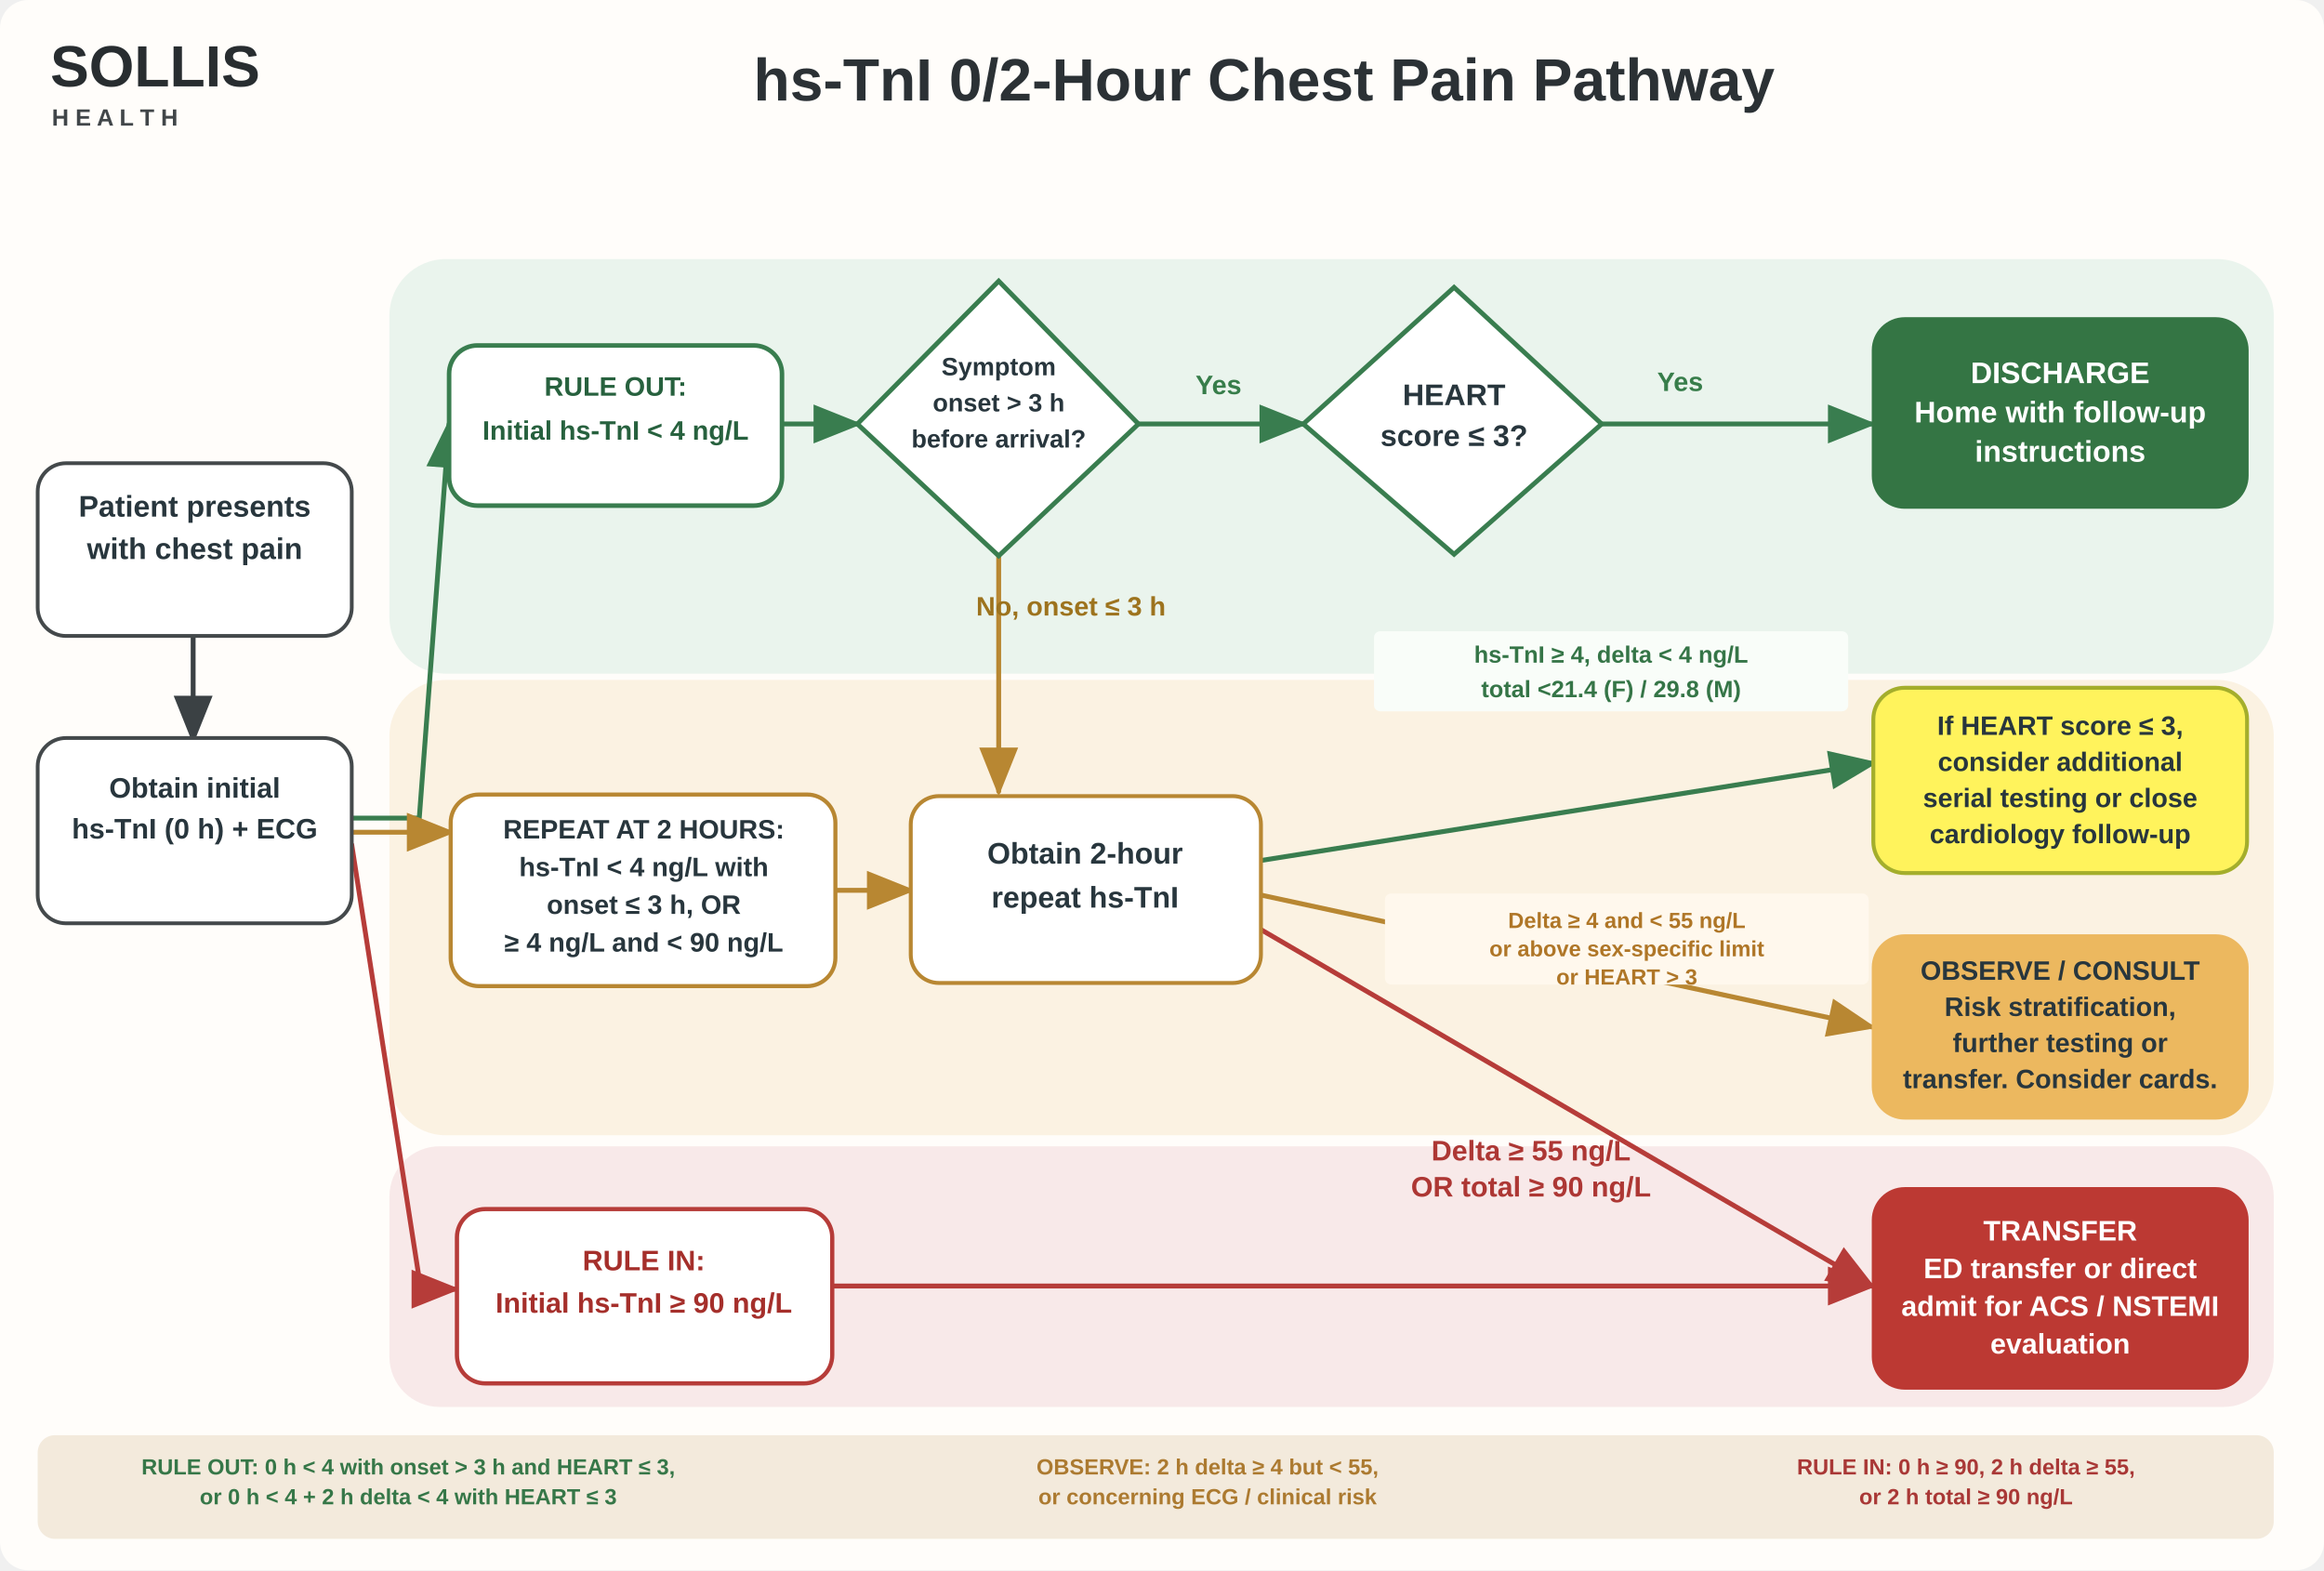
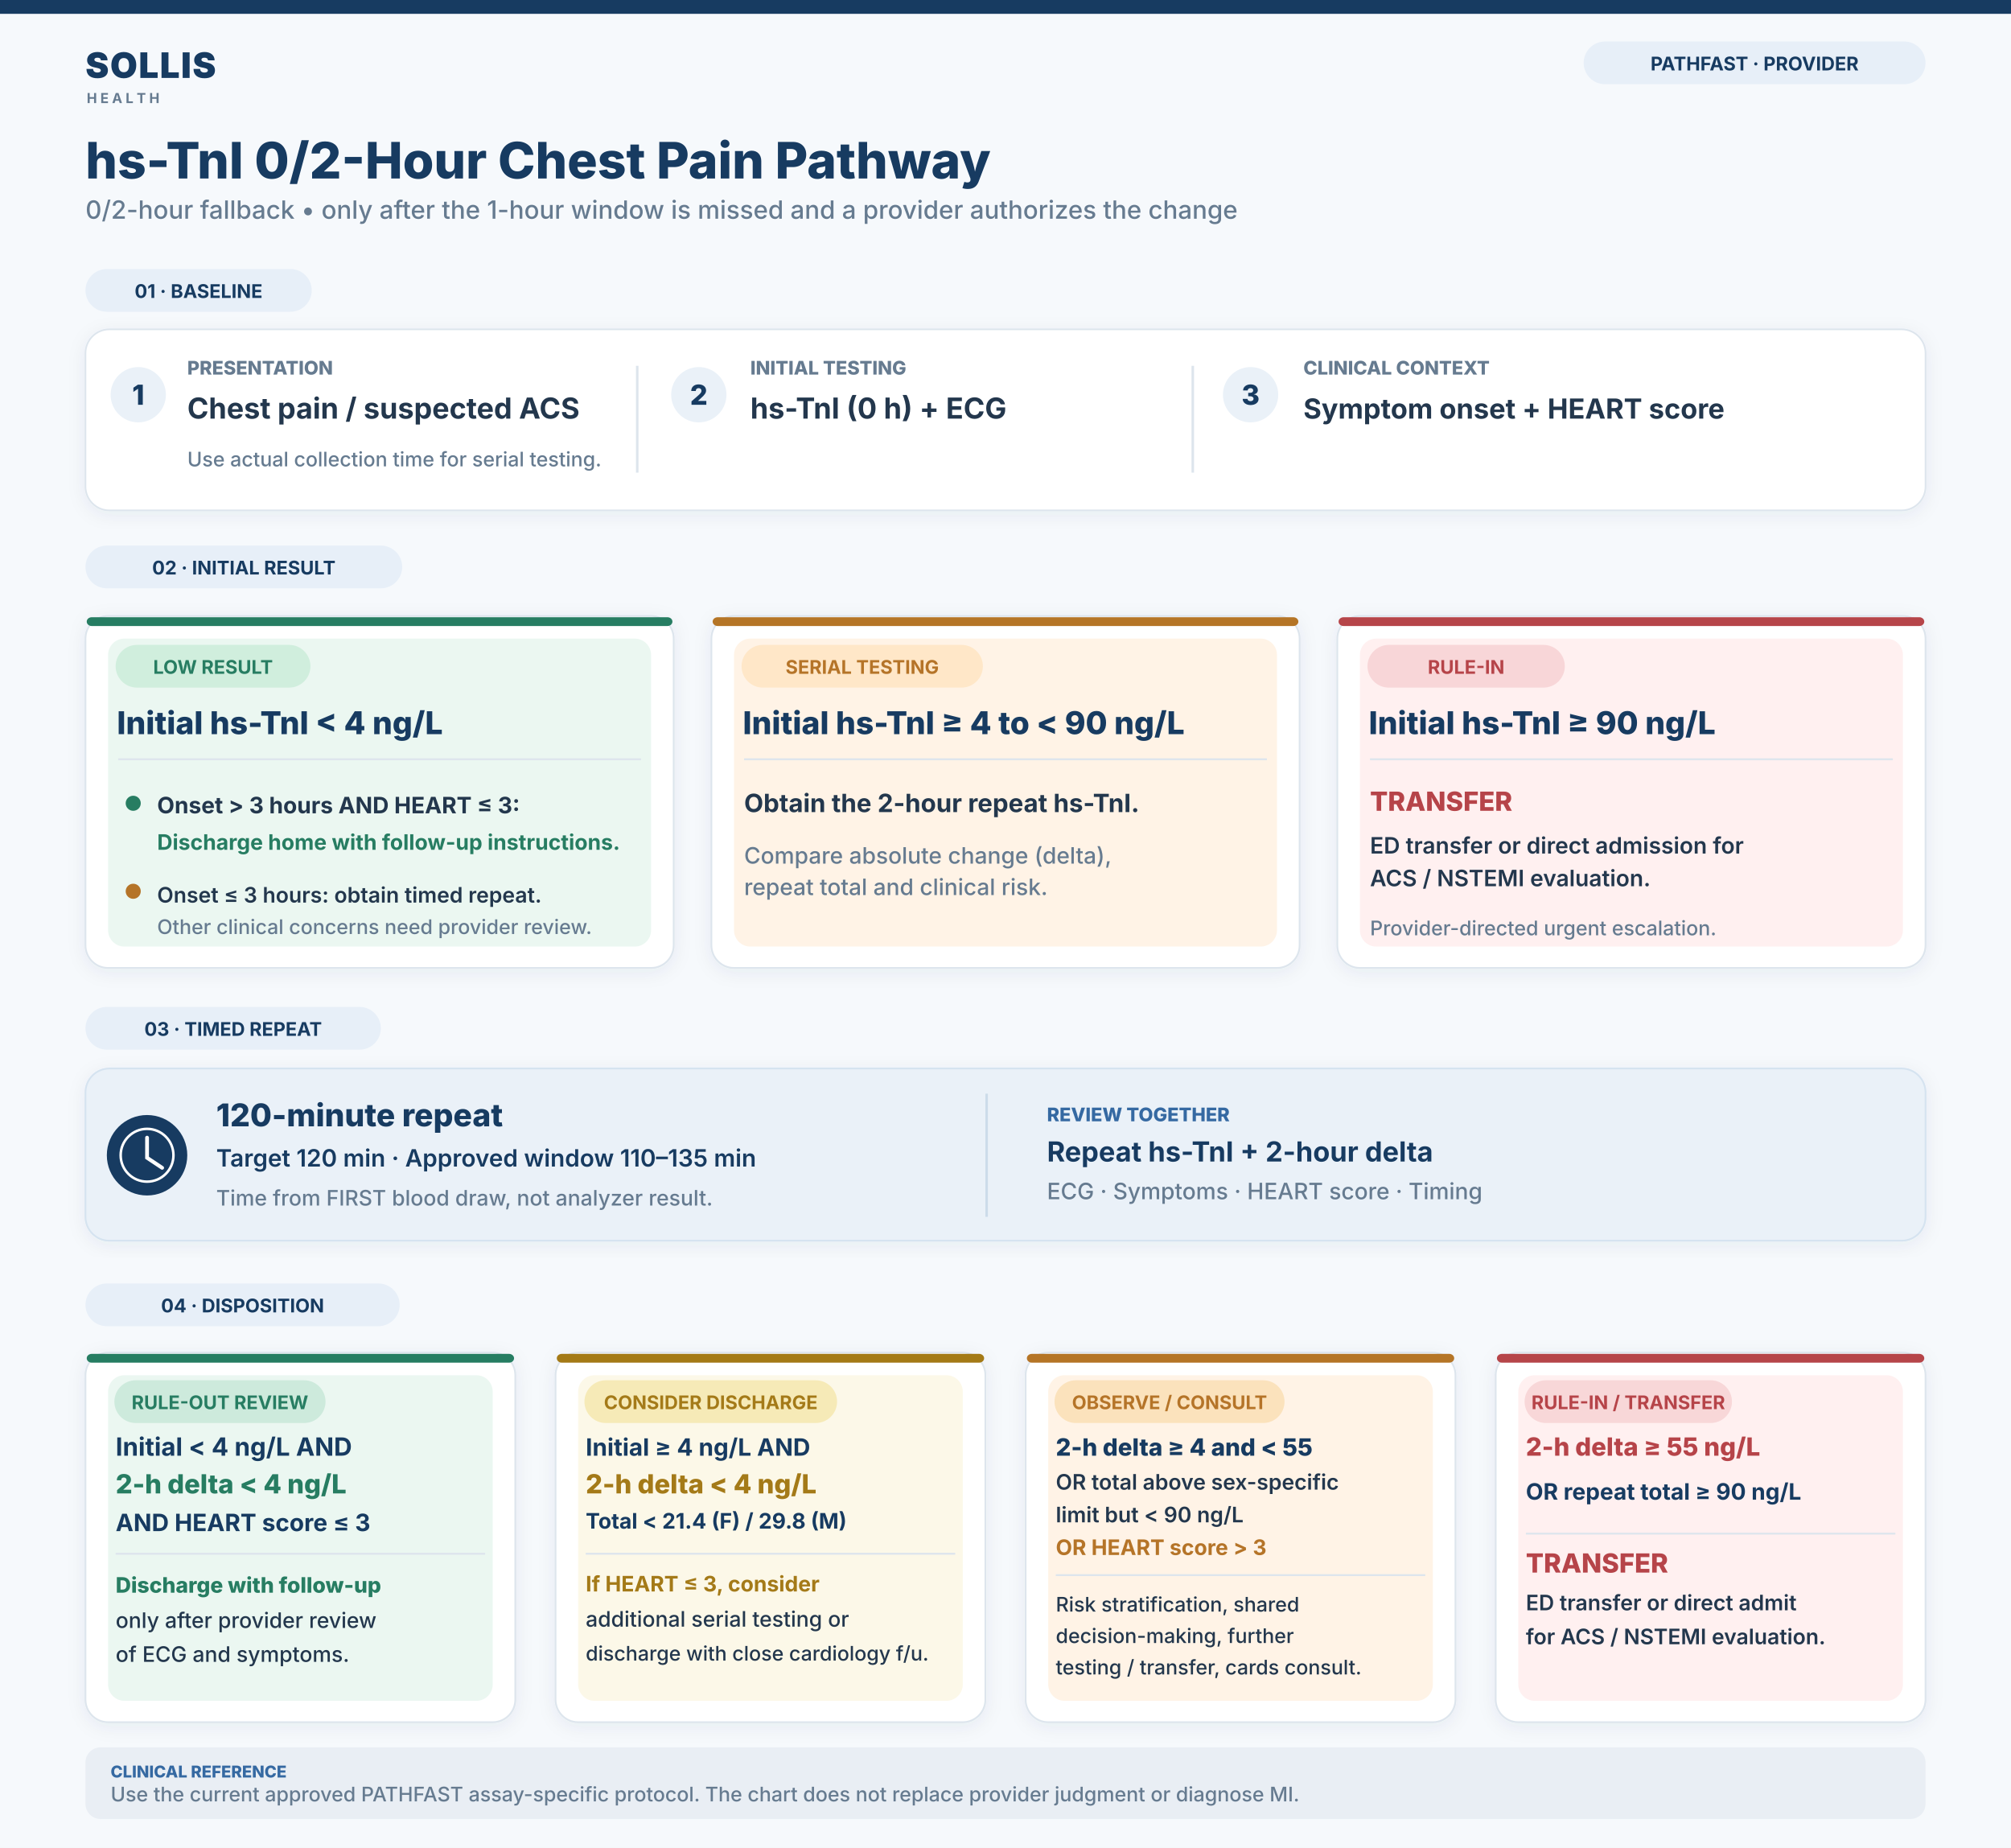
- <svg xmlns="http://www.w3.org/2000/svg" viewBox="0 0 1480 1000" role="img" aria-labelledby="title desc">
+ <svg xmlns="http://www.w3.org/2000/svg" width="1600" height="1470" viewBox="0 0 1600 1470" role="img" aria-labelledby="chart-title chart-desc">
  <defs>
-     <marker id="green" markerWidth="10" markerHeight="8" refX="9" refY="4" orient="auto">
-       <path d="M0 0L10 4L0 8Z" fill="#397d4f" />
-     </marker>
-     <marker id="amber" markerWidth="10" markerHeight="8" refX="9" refY="4" orient="auto">
-       <path d="M0 0L10 4L0 8Z" fill="#b88732" />
-     </marker>
-     <marker id="red" markerWidth="10" markerHeight="8" refX="9" refY="4" orient="auto">
-       <path d="M0 0L10 4L0 8Z" fill="#b63c39" />
-     </marker>
-     <marker id="black" markerWidth="10" markerHeight="8" refX="9" refY="4" orient="auto">
-       <path d="M0 0L10 4L0 8Z" fill="#3b4144" />
-     </marker>
+     <filter id="softshadow" x="-10%" y="-10%" width="120%" height="120%">
+       <feDropShadow dx="0" dy="3" stdDeviation="7" flood-color="#21425c" flood-opacity="0.07" />
+     </filter>
  </defs>
-   <rect width="1480" height="1000" rx="18" fill="#fffdfa" />
-   <rect x="248" y="165" width="1200" height="264" rx="36" fill="#eaf4ed" />
-   <rect x="248" y="433" width="1200" height="290" rx="36" fill="#fbf2e2" />
-   <rect x="248" y="730" width="1200" height="166" rx="32" fill="#f8e9e9" />
-   <text x="32" y="55" fill="#282d30" font-size="37" font-weight="800" text-anchor="start" font-family="Arial,Helvetica,sans-serif">SOLLIS</text>
-   <text x="33" y="80" fill="#414649" font-size="15" font-weight="650" text-anchor="start" font-family="Arial,Helvetica,sans-serif">H E A L T H</text>
-   <text x="805" y="64" fill="#2b3135" font-size="38" font-weight="760" text-anchor="middle" font-family="Arial,Helvetica,sans-serif">hs-TnI 0/2-Hour Chest Pain Pathway</text>
-   <path d="M123 351V471" fill="none" stroke="#3b4144" stroke-width="3.1" stroke-linecap="round" stroke-linejoin="round" marker-end="url(#black)" />
-   <path d="M224 521L267 521L286 270" fill="none" stroke="#397d4f" stroke-width="3.1" stroke-linecap="round" stroke-linejoin="round" marker-end="url(#green)" />
-   <path d="M224 530H287" fill="none" stroke="#b88732" stroke-width="3.1" stroke-linecap="round" stroke-linejoin="round" marker-end="url(#amber)" />
-   <path d="M224 538L268 821H290" fill="none" stroke="#b63c39" stroke-width="3.1" stroke-linecap="round" stroke-linejoin="round" marker-end="url(#red)" />
-   <path d="M498 270H546" fill="none" stroke="#397d4f" stroke-width="3.1" stroke-linecap="round" stroke-linejoin="round" marker-end="url(#green)" />
-   <path d="M725 270H830" fill="none" stroke="#397d4f" stroke-width="3.1" stroke-linecap="round" stroke-linejoin="round" marker-end="url(#green)" />
-   <path d="M1020 270H1192" fill="none" stroke="#397d4f" stroke-width="3.1" stroke-linecap="round" stroke-linejoin="round" marker-end="url(#green)" />
-   <path d="M636 354V504" fill="none" stroke="#b88732" stroke-width="3.1" stroke-linecap="round" stroke-linejoin="round" marker-end="url(#amber)" />
-   <path d="M532 567H580" fill="none" stroke="#b88732" stroke-width="3.1" stroke-linecap="round" stroke-linejoin="round" marker-end="url(#amber)" />
-   <path d="M803 548L1193 486" fill="none" stroke="#397d4f" stroke-width="3.1" stroke-linecap="round" stroke-linejoin="round" marker-end="url(#green)" />
-   <path d="M803 570L1192 654" fill="none" stroke="#b88732" stroke-width="3.1" stroke-linecap="round" stroke-linejoin="round" marker-end="url(#amber)" />
-   <path d="M803 592L1192 819" fill="none" stroke="#b63c39" stroke-width="3.1" stroke-linecap="round" stroke-linejoin="round" marker-end="url(#red)" />
-   <path d="M531 819H1192" fill="none" stroke="#b63c39" stroke-width="3.1" stroke-linecap="round" stroke-linejoin="round" marker-end="url(#red)" />
-   <rect x="24" y="295" width="200" height="110" rx="18" fill="#fff" stroke="#44494b" stroke-width="2.4" />
-   <text x="124" y="329" fill="#28363d" font-size="19" font-weight="650" text-anchor="middle" font-family="Arial,Helvetica,sans-serif">Patient presents</text>
-   <text x="124" y="356" fill="#28363d" font-size="19" font-weight="650" text-anchor="middle" font-family="Arial,Helvetica,sans-serif">with chest pain</text>
-   <rect x="24" y="470" width="200" height="118" rx="18" fill="#fff" stroke="#44494b" stroke-width="2.4" />
-   <text x="124" y="508" fill="#28363d" font-size="18" font-weight="650" text-anchor="middle" font-family="Arial,Helvetica,sans-serif">Obtain initial</text>
-   <text x="124" y="534" fill="#28363d" font-size="18" font-weight="650" text-anchor="middle" font-family="Arial,Helvetica,sans-serif">hs-TnI (0 h) + ECG</text>
-   <rect x="286" y="220" width="212" height="102" rx="18" fill="#fff" stroke="#397d4f" stroke-width="2.9" />
-   <text x="392" y="252" fill="#27613e" font-size="17" font-weight="760" text-anchor="middle" font-family="Arial,Helvetica,sans-serif">RULE OUT:</text>
-   <text x="392" y="280" fill="#27613e" font-size="17" font-weight="760" text-anchor="middle" font-family="Arial,Helvetica,sans-serif">Initial hs-TnI &lt; 4 ng/L</text>
-   <polygon points="636,179 725,270 636,354 546,270" fill="#fff" stroke="#397d4f" stroke-width="3" />
-   <text x="636" y="239" fill="#28363d" font-size="16" font-weight="650" text-anchor="middle" font-family="Arial,Helvetica,sans-serif">Symptom</text>
-   <text x="636" y="262" fill="#28363d" font-size="16" font-weight="650" text-anchor="middle" font-family="Arial,Helvetica,sans-serif">onset &gt; 3 h</text>
-   <text x="636" y="285" fill="#28363d" font-size="16" font-weight="650" text-anchor="middle" font-family="Arial,Helvetica,sans-serif">before arrival?</text>
-   <polygon points="926,183 1020,270 926,353 830,270" fill="#fff" stroke="#397d4f" stroke-width="3" />
-   <text x="926" y="258" fill="#28363d" font-size="19" font-weight="650" text-anchor="middle" font-family="Arial,Helvetica,sans-serif">HEART</text>
-   <text x="926" y="284" fill="#28363d" font-size="19" font-weight="650" text-anchor="middle" font-family="Arial,Helvetica,sans-serif">score ≤ 3?</text>
-   <text x="776" y="251" fill="#377d4a" font-size="17" font-weight="740" text-anchor="middle" font-family="Arial,Helvetica,sans-serif">Yes</text>
-   <text x="1070" y="249" fill="#377d4a" font-size="17" font-weight="740" text-anchor="middle" font-family="Arial,Helvetica,sans-serif">Yes</text>
-   <text x="682" y="392" fill="#9d731e" font-size="17" font-weight="730" text-anchor="middle" font-family="Arial,Helvetica,sans-serif">No, onset ≤ 3 h</text>
-   <rect x="1193" y="203" width="238" height="120" rx="20" fill="#347544" stroke="#347544" stroke-width="2" />
-   <text x="1312" y="244" fill="#fff" font-size="19" font-weight="780" text-anchor="middle" font-family="Arial,Helvetica,sans-serif">DISCHARGE</text>
-   <text x="1312" y="269" fill="#fff" font-size="19" font-weight="780" text-anchor="middle" font-family="Arial,Helvetica,sans-serif">Home with follow-up</text>
-   <text x="1312" y="294" fill="#fff" font-size="19" font-weight="780" text-anchor="middle" font-family="Arial,Helvetica,sans-serif">instructions</text>
-   <rect x="287" y="506" width="245" height="122" rx="18" fill="#fff" stroke="#b88732" stroke-width="2.6" />
-   <text x="410" y="534" fill="#28363d" font-size="17" font-weight="650" text-anchor="middle" font-family="Arial,Helvetica,sans-serif">REPEAT AT 2 HOURS:</text>
-   <text x="410" y="558" fill="#28363d" font-size="17" font-weight="650" text-anchor="middle" font-family="Arial,Helvetica,sans-serif">hs-TnI &lt; 4 ng/L with</text>
-   <text x="410" y="582" fill="#28363d" font-size="17" font-weight="650" text-anchor="middle" font-family="Arial,Helvetica,sans-serif">onset ≤ 3 h, OR</text>
-   <text x="410" y="606" fill="#28363d" font-size="17" font-weight="650" text-anchor="middle" font-family="Arial,Helvetica,sans-serif">≥ 4 ng/L and &lt; 90 ng/L</text>
-   <rect x="580" y="507" width="223" height="119" rx="18" fill="#fff" stroke="#b88732" stroke-width="2.5" />
-   <text x="691" y="550" fill="#28363d" font-size="19" font-weight="730" text-anchor="middle" font-family="Arial,Helvetica,sans-serif">Obtain 2-hour</text>
-   <text x="691" y="578" fill="#28363d" font-size="19" font-weight="730" text-anchor="middle" font-family="Arial,Helvetica,sans-serif">repeat hs-TnI</text>
-   <rect x="1193" y="438" width="238" height="118" rx="20" fill="#fff35c" stroke="#a4ae2c" stroke-width="2.5" />
-   <text x="1312" y="468" fill="#28363d" font-size="17" font-weight="650" text-anchor="middle" font-family="Arial,Helvetica,sans-serif">If HEART score ≤ 3,</text>
-   <text x="1312" y="491" fill="#28363d" font-size="17" font-weight="650" text-anchor="middle" font-family="Arial,Helvetica,sans-serif">consider additional</text>
-   <text x="1312" y="514" fill="#28363d" font-size="17" font-weight="650" text-anchor="middle" font-family="Arial,Helvetica,sans-serif">serial testing or close</text>
-   <text x="1312" y="537" fill="#28363d" font-size="17" font-weight="650" text-anchor="middle" font-family="Arial,Helvetica,sans-serif">cardiology follow-up</text>
-   <rect x="1193" y="596" width="238" height="116" rx="20" fill="#ecb85f" stroke="#ecb85f" stroke-width="2" />
-   <text x="1312" y="624" fill="#28363d" font-size="17" font-weight="680" text-anchor="middle" font-family="Arial,Helvetica,sans-serif">OBSERVE / CONSULT</text>
-   <text x="1312" y="647" fill="#28363d" font-size="17" font-weight="680" text-anchor="middle" font-family="Arial,Helvetica,sans-serif">Risk stratification,</text>
-   <text x="1312" y="670" fill="#28363d" font-size="17" font-weight="680" text-anchor="middle" font-family="Arial,Helvetica,sans-serif">further testing or</text>
-   <text x="1312" y="693" fill="#28363d" font-size="17" font-weight="680" text-anchor="middle" font-family="Arial,Helvetica,sans-serif">transfer. Consider cards.</text>
-   <rect x="875" y="402" width="302" height="51" rx="4" fill="#f9fdf9" stroke="none" stroke-width="0" />
-   <text x="1026" y="422" fill="#357547" font-size="15" font-weight="720" text-anchor="middle" font-family="Arial,Helvetica,sans-serif">hs-TnI ≥ 4, delta &lt; 4 ng/L</text>
-   <text x="1026" y="444" fill="#357547" font-size="15" font-weight="720" text-anchor="middle" font-family="Arial,Helvetica,sans-serif">total &lt;21.4 (F) / 29.8 (M)</text>
-   <rect x="882" y="569" width="308" height="58" rx="4" fill="#fff8ed" stroke="none" stroke-width="0" />
-   <text x="1036" y="591" fill="#af7627" font-size="14" font-weight="700" text-anchor="middle" font-family="Arial,Helvetica,sans-serif">Delta ≥ 4 and &lt; 55 ng/L</text>
-   <text x="1036" y="609" fill="#af7627" font-size="14" font-weight="700" text-anchor="middle" font-family="Arial,Helvetica,sans-serif">or above sex-specific limit</text>
-   <text x="1036" y="627" fill="#af7627" font-size="14" font-weight="700" text-anchor="middle" font-family="Arial,Helvetica,sans-serif">or HEART &gt; 3</text>
-   <text x="975" y="739" fill="#ad3734" font-size="18" font-weight="760" text-anchor="middle" font-family="Arial,Helvetica,sans-serif">Delta ≥ 55 ng/L</text>
-   <text x="975" y="762" fill="#ad3734" font-size="18" font-weight="760" text-anchor="middle" font-family="Arial,Helvetica,sans-serif">OR total ≥ 90 ng/L</text>
-   <rect x="291" y="770" width="239" height="111" rx="18" fill="#fff" stroke="#b63c39" stroke-width="2.7" />
-   <text x="410" y="809" fill="#a52f2b" font-size="18" font-weight="760" text-anchor="middle" font-family="Arial,Helvetica,sans-serif">RULE IN:</text>
-   <text x="410" y="836" fill="#a52f2b" font-size="18" font-weight="760" text-anchor="middle" font-family="Arial,Helvetica,sans-serif">Initial hs-TnI ≥ 90 ng/L</text>
-   <rect x="1193" y="757" width="238" height="127" rx="20" fill="#bc3933" stroke="#bc3933" stroke-width="2" />
-   <text x="1312" y="790" fill="#fff" font-size="18" font-weight="760" text-anchor="middle" font-family="Arial,Helvetica,sans-serif">TRANSFER</text>
-   <text x="1312" y="814" fill="#fff" font-size="18" font-weight="760" text-anchor="middle" font-family="Arial,Helvetica,sans-serif">ED transfer or direct</text>
-   <text x="1312" y="838" fill="#fff" font-size="18" font-weight="760" text-anchor="middle" font-family="Arial,Helvetica,sans-serif">admit for ACS / NSTEMI</text>
-   <text x="1312" y="862" fill="#fff" font-size="18" font-weight="760" text-anchor="middle" font-family="Arial,Helvetica,sans-serif">evaluation</text>
-   <rect x="24" y="914" width="1424" height="66" rx="11" fill="#f3eadc" />
-   <text x="260" y="939" fill="#367748" font-size="14" font-weight="680" text-anchor="middle" font-family="Arial,Helvetica,sans-serif">RULE OUT: 0 h &lt; 4 with onset &gt; 3 h and HEART ≤ 3,</text>
-   <text x="260" y="958" fill="#367748" font-size="14" font-weight="680" text-anchor="middle" font-family="Arial,Helvetica,sans-serif">or 0 h &lt; 4 + 2 h delta &lt; 4 with HEART ≤ 3</text>
-   <text x="769" y="939" fill="#ac7a30" font-size="14" font-weight="680" text-anchor="middle" font-family="Arial,Helvetica,sans-serif">OBSERVE: 2 h delta ≥ 4 but &lt; 55,</text>
-   <text x="769" y="958" fill="#ac7a30" font-size="14" font-weight="680" text-anchor="middle" font-family="Arial,Helvetica,sans-serif">or concerning ECG / clinical risk</text>
-   <text x="1252" y="939" fill="#a93836" font-size="14" font-weight="680" text-anchor="middle" font-family="Arial,Helvetica,sans-serif">RULE IN: 0 h ≥ 90, 2 h delta ≥ 55,</text>
-   <text x="1252" y="958" fill="#a93836" font-size="14" font-weight="680" text-anchor="middle" font-family="Arial,Helvetica,sans-serif">or 2 h total ≥ 90 ng/L</text>
+   <rect x="0" y="0" width="1600" height="1470" rx="0" fill="#F6F9FC" stroke="none" stroke-width="1" />
+   <rect x="0" y="0" width="1600" height="11" rx="0" fill="#173B61" stroke="none" stroke-width="1" />
+   <text x="68" y="62" fill="#173B61" font-family="Inter,Arial,sans-serif" font-size="28" font-weight="850" letter-spacing="1">SOLLIS</text>
+   <text x="69" y="82" fill="#667B90" font-family="Inter,Arial,Helvetica,sans-serif" font-size="11" font-weight="650" text-anchor="start">H E A L T H</text>
+   <rect x="1260" y="33" width="272" height="34" rx="17" fill="#E7EFF8" stroke="none" stroke-width="1" />
+   <text x="1396" y="56" fill="#173B61" font-family="Inter,Arial,Helvetica,sans-serif" font-size="15" font-weight="750" text-anchor="middle">PATHFAST  ·  PROVIDER</text>
+   <text x="68" y="142" fill="#173B61" font-family="Inter,Arial,Helvetica,sans-serif" font-size="40" font-weight="800" text-anchor="start">hs-TnI 0/2-Hour Chest Pain Pathway</text>
+   <text x="68" y="174" fill="#667B90" font-family="Inter,Arial,Helvetica,sans-serif" font-size="20" font-weight="520" text-anchor="start">0/2-hour fallback • only after the 1-hour window is missed and a provider authorizes the change</text>
+   <rect x="68" y="214" width="180" height="34" rx="17" fill="#E7EFF8" stroke="none" stroke-width="1" />
+   <text x="158" y="237" fill="#173B61" font-family="Inter,Arial,Helvetica,sans-serif" font-size="15" font-weight="750" text-anchor="middle">01  ·  BASELINE</text>
+   <g filter="url(#softshadow)">
+     <rect x="68" y="262" width="1464" height="144" rx="19" fill="#FFFFFF" stroke="#DDE5ED" stroke-width="1.3" />
+   </g>
+   <circle cx="110" cy="314" r="22" fill="#EAF1F8" />
+   <text x="110" y="322" fill="#173B61" font-family="Inter,Arial,Helvetica,sans-serif" font-size="22" font-weight="800" text-anchor="middle">1</text>
+   <text x="149" y="298" fill="#667B90" font-family="Inter,Arial,Helvetica,sans-serif" font-size="15" font-weight="760" text-anchor="start">PRESENTATION</text>
+   <text x="149" y="333" fill="#23374D" font-family="Inter,Arial,Helvetica,sans-serif" font-size="23" font-weight="720" text-anchor="start">Chest pain / suspected ACS</text>
+   <path d="M507 291V376" stroke="#DDE5ED" stroke-width="2" />
+   <circle cx="556" cy="314" r="22" fill="#EAF1F8" />
+   <text x="556" y="322" fill="#173B61" font-family="Inter,Arial,Helvetica,sans-serif" font-size="22" font-weight="800" text-anchor="middle">2</text>
+   <text x="597" y="298" fill="#667B90" font-family="Inter,Arial,Helvetica,sans-serif" font-size="15" font-weight="760" text-anchor="start">INITIAL TESTING</text>
+   <text x="597" y="333" fill="#23374D" font-family="Inter,Arial,Helvetica,sans-serif" font-size="23" font-weight="720" text-anchor="start">hs-TnI (0 h) + ECG</text>
+   <path d="M949 291V376" stroke="#DDE5ED" stroke-width="2" />
+   <circle cx="995" cy="314" r="22" fill="#EAF1F8" />
+   <text x="995" y="322" fill="#173B61" font-family="Inter,Arial,Helvetica,sans-serif" font-size="22" font-weight="800" text-anchor="middle">3</text>
+   <text x="1037" y="298" fill="#667B90" font-family="Inter,Arial,Helvetica,sans-serif" font-size="15" font-weight="760" text-anchor="start">CLINICAL CONTEXT</text>
+   <text x="1037" y="333" fill="#23374D" font-family="Inter,Arial,Helvetica,sans-serif" font-size="22" font-weight="720" text-anchor="start">Symptom onset + HEART score</text>
+   <text x="149" y="371" fill="#667B90" font-family="Inter,Arial,Helvetica,sans-serif" font-size="16" font-weight="500" text-anchor="start">Use actual collection time for serial testing.</text>
+   <rect x="68" y="434" width="252" height="34" rx="17" fill="#E7EFF8" stroke="none" stroke-width="1" />
+   <text x="194" y="457" fill="#173B61" font-family="Inter,Arial,Helvetica,sans-serif" font-size="15" font-weight="750" text-anchor="middle">02  ·  INITIAL RESULT</text>
+   <g filter="url(#softshadow)">
+     <rect x="68" y="490" width="468" height="280" rx="18" fill="#FFFFFF" stroke="#DDE5ED" stroke-width="1.4" />
+     <rect x="69" y="491" width="466" height="7" rx="4" fill="#277D62" stroke="none" stroke-width="1" />
+     <rect x="86" y="508" width="432" height="245" rx="13" fill="#EBF7F1" stroke="none" stroke-width="1" />
+   </g>
+   <g filter="url(#softshadow)">
+     <rect x="566" y="490" width="468" height="280" rx="18" fill="#FFFFFF" stroke="#DDE5ED" stroke-width="1.4" />
+     <rect x="567" y="491" width="466" height="7" rx="4" fill="#B57428" stroke="none" stroke-width="1" />
+     <rect x="584" y="508" width="432" height="245" rx="13" fill="#FFF3E6" stroke="none" stroke-width="1" />
+   </g>
+   <g filter="url(#softshadow)">
+     <rect x="1064" y="490" width="468" height="280" rx="18" fill="#FFFFFF" stroke="#DDE5ED" stroke-width="1.4" />
+     <rect x="1065" y="491" width="466" height="7" rx="4" fill="#B64449" stroke="none" stroke-width="1" />
+     <rect x="1082" y="508" width="432" height="245" rx="13" fill="#FFF0F0" stroke="none" stroke-width="1" />
+   </g>
+   <rect x="92" y="513" width="155" height="34" rx="17" fill="#D0EEDD" stroke="none" stroke-width="1" />
+   <text x="169.5" y="536" fill="#277D62" font-family="Inter,Arial,Helvetica,sans-serif" font-size="15" font-weight="750" text-anchor="middle">LOW RESULT</text>
+   <text x="93" y="584" fill="#173B61" font-family="Inter,Arial,Helvetica,sans-serif" font-size="25" font-weight="770" text-anchor="start">Initial hs-TnI &lt; 4 ng/L</text>
+   <path d="M94 604h416" stroke="#DDE5ED" stroke-width="1.5" />
+   <circle cx="106" cy="639" r="6" fill="#277D62" />
+   <text x="125" y="647" fill="#23374D" font-family="Inter,Arial,Helvetica,sans-serif" font-size="18" font-weight="660" text-anchor="start">Onset &gt; 3 hours AND HEART ≤ 3:</text>
+   <text x="125" y="676" fill="#277D62" font-family="Inter,Arial,Helvetica,sans-serif" font-size="17" font-weight="720" text-anchor="start">Discharge home with follow-up instructions.</text>
+   <circle cx="106" cy="709" r="6" fill="#B57428" />
+   <text x="125" y="718" fill="#23374D" font-family="Inter,Arial,Helvetica,sans-serif" font-size="17" font-weight="610" text-anchor="start">Onset ≤ 3 hours: obtain timed repeat.</text>
+   <text x="125" y="743" fill="#667B90" font-family="Inter,Arial,Helvetica,sans-serif" font-size="16" font-weight="500" text-anchor="start">Other clinical concerns need provider review.</text>
+   <rect x="590" y="513" width="192" height="34" rx="17" fill="#FFE7C8" stroke="none" stroke-width="1" />
+   <text x="686" y="536" fill="#B57428" font-family="Inter,Arial,Helvetica,sans-serif" font-size="15" font-weight="750" text-anchor="middle">SERIAL TESTING</text>
+   <text x="591" y="584" fill="#173B61" font-family="Inter,Arial,Helvetica,sans-serif" font-size="25" font-weight="770" text-anchor="start">Initial hs-TnI ≥ 4 to &lt; 90 ng/L</text>
+   <path d="M592 604h416" stroke="#DDE5ED" stroke-width="1.5" />
+   <text x="592" y="646" fill="#23374D" font-family="Inter,Arial,Helvetica,sans-serif" font-size="20" font-weight="700" text-anchor="start">Obtain the 2-hour repeat hs-TnI.</text>
+   <text x="592" y="687" fill="#667B90" font-family="Inter,Arial,Helvetica,sans-serif" font-size="18" font-weight="520" text-anchor="start">Compare absolute change (delta),</text>
+   <text x="592" y="712" fill="#667B90" font-family="Inter,Arial,Helvetica,sans-serif" font-size="18" font-weight="520" text-anchor="start">repeat total and clinical risk.</text>
+   <rect x="1088" y="513" width="157" height="34" rx="17" fill="#F8D6D8" stroke="none" stroke-width="1" />
+   <text x="1166.5" y="536" fill="#B64449" font-family="Inter,Arial,Helvetica,sans-serif" font-size="15" font-weight="750" text-anchor="middle">RULE-IN</text>
+   <text x="1089" y="584" fill="#173B61" font-family="Inter,Arial,Helvetica,sans-serif" font-size="25" font-weight="770" text-anchor="start">Initial hs-TnI ≥ 90 ng/L</text>
+   <path d="M1090 604h416" stroke="#DDE5ED" stroke-width="1.5" />
+   <text x="1090" y="645" fill="#B64449" font-family="Inter,Arial,Helvetica,sans-serif" font-size="21" font-weight="820" text-anchor="start">TRANSFER</text>
+   <text x="1090" y="679" fill="#23374D" font-family="Inter,Arial,Helvetica,sans-serif" font-size="18" font-weight="610" text-anchor="start">ED transfer or direct admission for</text>
+   <text x="1090" y="705" fill="#23374D" font-family="Inter,Arial,Helvetica,sans-serif" font-size="18" font-weight="610" text-anchor="start">ACS / NSTEMI evaluation.</text>
+   <text x="1090" y="744" fill="#667B90" font-family="Inter,Arial,Helvetica,sans-serif" font-size="16" font-weight="550" text-anchor="start">Provider-directed urgent escalation.</text>
+   <rect x="68" y="801" width="235" height="34" rx="17" fill="#E7EFF8" stroke="none" stroke-width="1" />
+   <text x="185.5" y="824" fill="#173B61" font-family="Inter,Arial,Helvetica,sans-serif" font-size="15" font-weight="750" text-anchor="middle">03  ·  TIMED REPEAT</text>
+   <g filter="url(#softshadow)">
+     <rect x="68" y="850" width="1464" height="137" rx="19" fill="#EAF1F8" stroke="#D5E3F0" stroke-width="1.4" />
+   </g>
+   <circle cx="117" cy="919" r="32" fill="#173B61" />
+   <circle cx="117" cy="919" r="21" fill="none" stroke="#FFFFFF" stroke-width="2" />
+   <path d="M117 905v16l12 8" fill="none" stroke="#fff" stroke-width="3" stroke-linecap="round" />
+   <text x="172" y="896" fill="#173B61" font-family="Inter,Arial,Helvetica,sans-serif" font-size="25" font-weight="790" text-anchor="start">120-minute repeat</text>
+   <text x="172" y="928" fill="#173B61" font-family="Inter,Arial,Helvetica,sans-serif" font-size="19" font-weight="620" text-anchor="start">Target 120 min   ·   Approved window 110–135 min</text>
+   <text x="172" y="959" fill="#667B90" font-family="Inter,Arial,Helvetica,sans-serif" font-size="17" font-weight="520" text-anchor="start">Time from FIRST blood draw, not analyzer result.</text>
+   <path d="M785 870V968" stroke="#CCDCEA" stroke-width="2" />
+   <text x="833" y="892" fill="#3569A2" font-family="Inter,Arial,Helvetica,sans-serif" font-size="15" font-weight="800" text-anchor="start">REVIEW TOGETHER</text>
+   <text x="833" y="924" fill="#173B61" font-family="Inter,Arial,Helvetica,sans-serif" font-size="22" font-weight="750" text-anchor="start">Repeat hs-TnI + 2-hour delta</text>
+   <text x="833" y="954" fill="#667B90" font-family="Inter,Arial,Helvetica,sans-serif" font-size="18" font-weight="540" text-anchor="start">ECG  ·  Symptoms  ·  HEART score  ·  Timing</text>
+   <rect x="68" y="1021" width="250" height="34" rx="17" fill="#E7EFF8" stroke="none" stroke-width="1" />
+   <text x="193" y="1044" fill="#173B61" font-family="Inter,Arial,Helvetica,sans-serif" font-size="15" font-weight="750" text-anchor="middle">04  ·  DISPOSITION</text>
+   <g filter="url(#softshadow)">
+     <rect x="68" y="1076" width="342" height="294" rx="18" fill="#FFFFFF" stroke="#DDE5ED" stroke-width="1.4" />
+     <rect x="69" y="1077" width="340" height="7" rx="4" fill="#277D62" stroke="none" stroke-width="1" />
+     <rect x="86" y="1094" width="306" height="259" rx="13" fill="#EBF7F1" stroke="none" stroke-width="1" />
+   </g>
+   <g filter="url(#softshadow)">
+     <rect x="442" y="1076" width="342" height="294" rx="18" fill="#FFFFFF" stroke="#DDE5ED" stroke-width="1.4" />
+     <rect x="443" y="1077" width="340" height="7" rx="4" fill="#A47A18" stroke="none" stroke-width="1" />
+     <rect x="460" y="1094" width="306" height="259" rx="13" fill="#FCF8E8" stroke="none" stroke-width="1" />
+   </g>
+   <g filter="url(#softshadow)">
+     <rect x="816" y="1076" width="342" height="294" rx="18" fill="#FFFFFF" stroke="#DDE5ED" stroke-width="1.4" />
+     <rect x="817" y="1077" width="340" height="7" rx="4" fill="#B57428" stroke="none" stroke-width="1" />
+     <rect x="834" y="1094" width="306" height="259" rx="13" fill="#FFF3E6" stroke="none" stroke-width="1" />
+   </g>
+   <g filter="url(#softshadow)">
+     <rect x="1190" y="1076" width="342" height="294" rx="18" fill="#FFFFFF" stroke="#DDE5ED" stroke-width="1.4" />
+     <rect x="1191" y="1077" width="340" height="7" rx="4" fill="#B64449" stroke="none" stroke-width="1" />
+     <rect x="1208" y="1094" width="306" height="259" rx="13" fill="#FFF0F0" stroke="none" stroke-width="1" />
+   </g>
+   <rect x="91" y="1098" width="168" height="34" rx="17" fill="#CDEADC" stroke="none" stroke-width="1" />
+   <text x="175" y="1121" fill="#277D62" font-family="Inter,Arial,Helvetica,sans-serif" font-size="15" font-weight="750" text-anchor="middle">RULE-OUT REVIEW</text>
+   <text x="92" y="1158" fill="#173B61" font-family="Inter,Arial,Helvetica,sans-serif" font-size="20" font-weight="720" text-anchor="start">Initial &lt; 4 ng/L AND</text>
+   <text x="92" y="1188" fill="#277D62" font-family="Inter,Arial,Helvetica,sans-serif" font-size="21" font-weight="820" text-anchor="start">2-h delta &lt; 4 ng/L</text>
+   <text x="92" y="1218" fill="#173B61" font-family="Inter,Arial,Helvetica,sans-serif" font-size="19" font-weight="660" text-anchor="start">AND HEART score ≤ 3</text>
+   <path d="M92 1236h294" stroke="#DDE5ED" stroke-width="1.5" />
+   <text x="92" y="1267" fill="#277D62" font-family="Inter,Arial,Helvetica,sans-serif" font-size="17" font-weight="760" text-anchor="start">Discharge with follow-up</text>
+   <text x="92" y="1295" fill="#23374D" font-family="Inter,Arial,Helvetica,sans-serif" font-size="17" font-weight="520" text-anchor="start">only after provider review</text>
+   <text x="92" y="1322" fill="#23374D" font-family="Inter,Arial,Helvetica,sans-serif" font-size="17" font-weight="520" text-anchor="start">of ECG and symptoms.</text>
+   <rect x="465" y="1098" width="201" height="34" rx="17" fill="#F6EAB7" stroke="none" stroke-width="1" />
+   <text x="565.5" y="1121" fill="#A47A18" font-family="Inter,Arial,Helvetica,sans-serif" font-size="15" font-weight="750" text-anchor="middle">CONSIDER DISCHARGE</text>
+   <text x="466" y="1158" fill="#173B61" font-family="Inter,Arial,Helvetica,sans-serif" font-size="19" font-weight="720" text-anchor="start">Initial ≥ 4 ng/L AND</text>
+   <text x="466" y="1188" fill="#A47A18" font-family="Inter,Arial,Helvetica,sans-serif" font-size="21" font-weight="820" text-anchor="start">2-h delta &lt; 4 ng/L</text>
+   <text x="466" y="1216" fill="#173B61" font-family="Inter,Arial,Helvetica,sans-serif" font-size="17" font-weight="670" text-anchor="start">Total &lt; 21.4 (F) / 29.8 (M)</text>
+   <path d="M466 1236h294" stroke="#DDE5ED" stroke-width="1.5" />
+   <text x="466" y="1266" fill="#A47A18" font-family="Inter,Arial,Helvetica,sans-serif" font-size="17" font-weight="720" text-anchor="start">If HEART ≤ 3, consider</text>
+   <text x="466" y="1294" fill="#23374D" font-family="Inter,Arial,Helvetica,sans-serif" font-size="17" font-weight="520" text-anchor="start">additional serial testing or</text>
+   <text x="466" y="1321" fill="#23374D" font-family="Inter,Arial,Helvetica,sans-serif" font-size="16" font-weight="520" text-anchor="start">discharge with close cardiology f/u.</text>
+   <rect x="839" y="1098" width="183" height="34" rx="17" fill="#FBE2BC" stroke="none" stroke-width="1" />
+   <text x="930.5" y="1121" fill="#B57428" font-family="Inter,Arial,Helvetica,sans-serif" font-size="15" font-weight="750" text-anchor="middle">OBSERVE / CONSULT</text>
+   <text x="840" y="1158" fill="#173B61" font-family="Inter,Arial,Helvetica,sans-serif" font-size="19" font-weight="760" text-anchor="start">2-h delta ≥ 4 and &lt; 55</text>
+   <text x="840" y="1185" fill="#23374D" font-family="Inter,Arial,Helvetica,sans-serif" font-size="17" font-weight="610" text-anchor="start">OR total above sex-specific</text>
+   <text x="840" y="1211" fill="#23374D" font-family="Inter,Arial,Helvetica,sans-serif" font-size="17" font-weight="610" text-anchor="start">limit but &lt; 90 ng/L</text>
+   <text x="840" y="1237" fill="#B57428" font-family="Inter,Arial,Helvetica,sans-serif" font-size="17" font-weight="720" text-anchor="start">OR HEART score &gt; 3</text>
+   <path d="M840 1253h294" stroke="#DDE5ED" stroke-width="1.5" />
+   <text x="840" y="1282" fill="#23374D" font-family="Inter,Arial,Helvetica,sans-serif" font-size="16" font-weight="530" text-anchor="start">Risk stratification, shared</text>
+   <text x="840" y="1307" fill="#23374D" font-family="Inter,Arial,Helvetica,sans-serif" font-size="16" font-weight="530" text-anchor="start">decision-making, further</text>
+   <text x="840" y="1332" fill="#23374D" font-family="Inter,Arial,Helvetica,sans-serif" font-size="16" font-weight="530" text-anchor="start">testing / transfer, cards consult.</text>
+   <rect x="1213" y="1098" width="165" height="34" rx="17" fill="#F8D7D8" stroke="none" stroke-width="1" />
+   <text x="1295.5" y="1121" fill="#B64449" font-family="Inter,Arial,Helvetica,sans-serif" font-size="15" font-weight="750" text-anchor="middle">RULE-IN / TRANSFER</text>
+   <text x="1214" y="1158" fill="#B64449" font-family="Inter,Arial,Helvetica,sans-serif" font-size="20" font-weight="820" text-anchor="start">2-h delta ≥ 55 ng/L</text>
+   <text x="1214" y="1193" fill="#173B61" font-family="Inter,Arial,Helvetica,sans-serif" font-size="18" font-weight="700" text-anchor="start">OR repeat total ≥ 90 ng/L</text>
+   <path d="M1214 1220h294" stroke="#DDE5ED" stroke-width="1.5" />
+   <text x="1214" y="1251" fill="#B64449" font-family="Inter,Arial,Helvetica,sans-serif" font-size="21" font-weight="800" text-anchor="start">TRANSFER</text>
+   <text x="1214" y="1281" fill="#23374D" font-family="Inter,Arial,Helvetica,sans-serif" font-size="17" font-weight="600" text-anchor="start">ED transfer or direct admit</text>
+   <text x="1214" y="1308" fill="#23374D" font-family="Inter,Arial,Helvetica,sans-serif" font-size="17" font-weight="560" text-anchor="start">for ACS / NSTEMI evaluation.</text>
+   <rect x="68" y="1390" width="1464" height="57" rx="12" fill="#E9EEF4" stroke="none" stroke-width="1" />
+   <text x="88" y="1414" fill="#3569A2" font-family="Inter,Arial,Helvetica,sans-serif" font-size="13" font-weight="830" text-anchor="start">CLINICAL REFERENCE</text>
+   <text x="88" y="1433" fill="#667B90" font-family="Inter,Arial,Helvetica,sans-serif" font-size="16" font-weight="540" text-anchor="start">Use the current approved PATHFAST assay-specific protocol. The chart does not replace provider judgment or diagnose MI.</text>
</svg>
